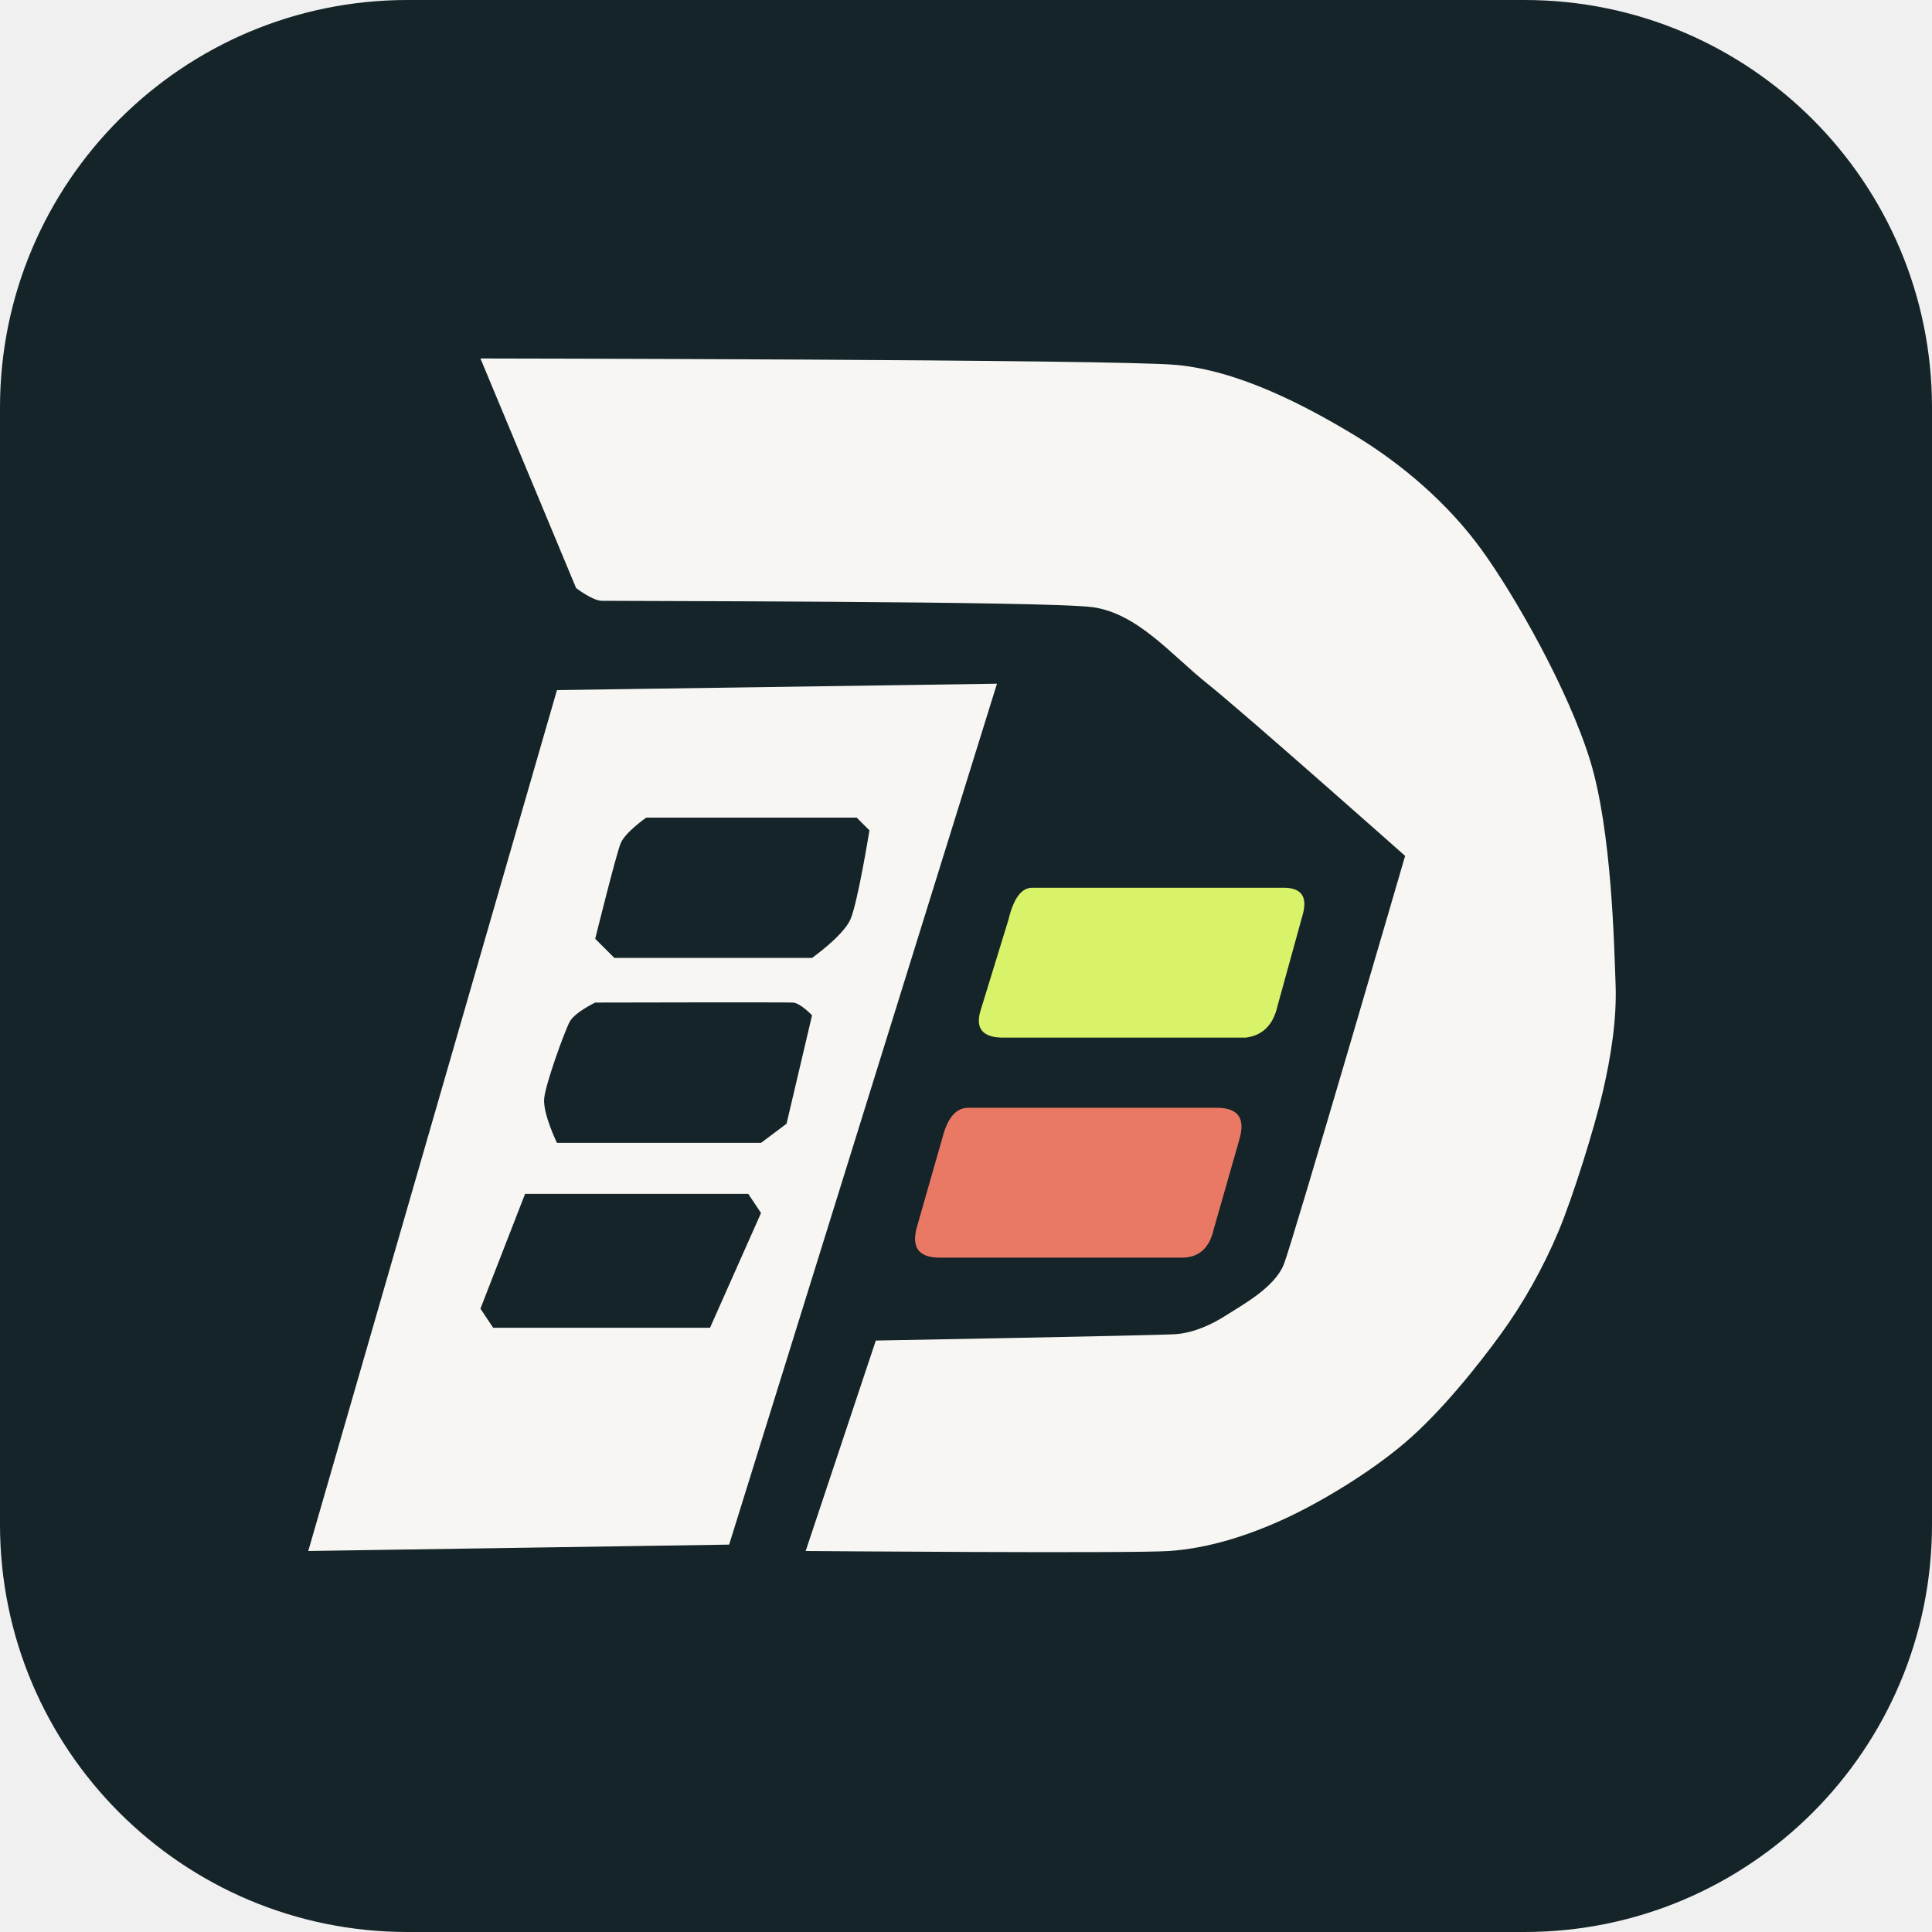
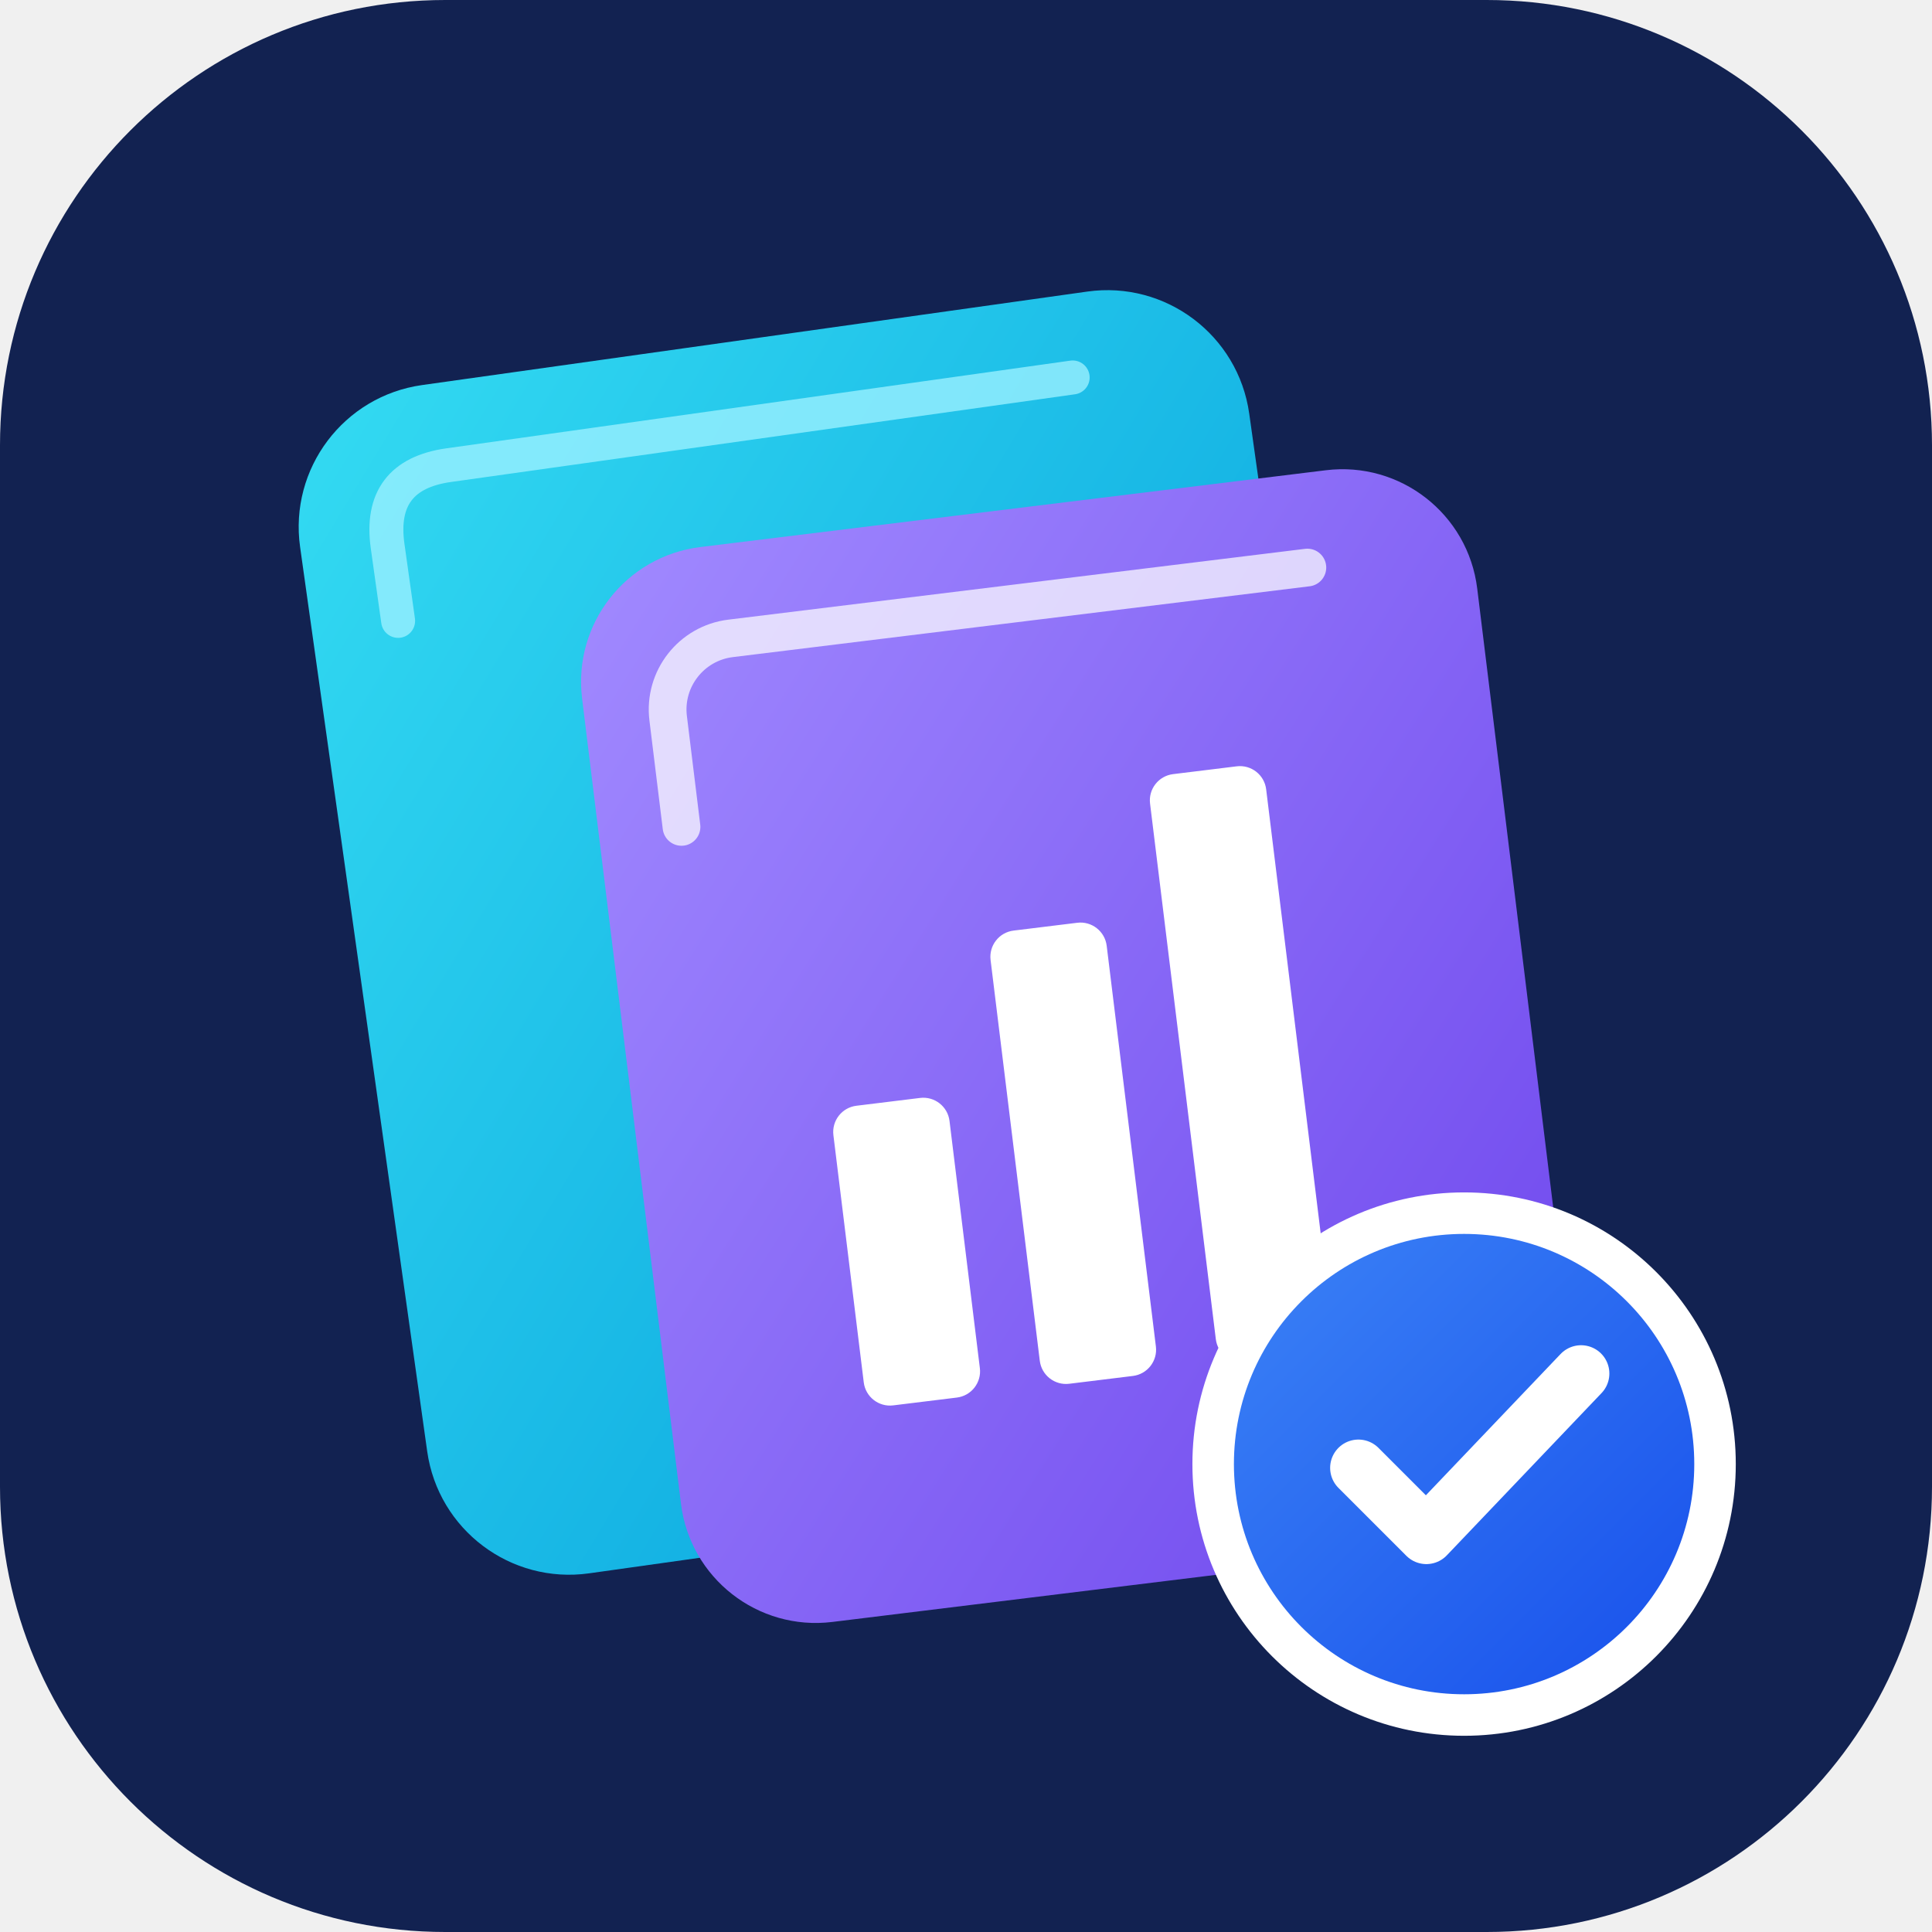
- <svg xmlns="http://www.w3.org/2000/svg" width="512" height="512" viewBox="0 0 512 512" role="img" aria-labelledby="title desc">
-   <rect width="512" height="512" rx="108" fill="#142428" />
-   <g transform="translate(80 95) scale(1.69) translate(-392 -149)">
-     <path fill="#F7F6F2" fill-rule="evenodd" d="M 420 149 L 435 185 C 435 185 437.53 186.95 439 187 C 440.47 187.05 508.93 187.03 516 188 C 523.07 188.97 528.41 195.55 534 200 C 539.59 204.45 565 227 565 227 C 565 227 547.44 287.3 546 291 C 544.56 294.7 539.37 297.47 537 299 C 534.63 300.53 531.81 301.8 529 302 C 526.19 302.2 482 303 482 303 L 471 336 C 471 336 521.85 336.41 528 336 C 534.15 335.59 540.4 333.57 546 331 C 551.6 328.43 559.36 323.81 565 319 C 570.64 314.19 576.44 306.9 580 302 C 583.56 297.1 586.65 291.58 589 286 C 591.35 280.42 594.73 269.5 596 264 C 597.27 258.5 598.22 252.64 598 247 C 597.78 241.36 597.43 223.11 594 212 C 590.57 200.89 582.21 186.19 577 179 C 571.79 171.81 564.6 165.59 557 161 C 549.4 156.41 538.89 150.87 529 150 C 519.11 149.13 420 149 420 149 Z M 501 200 L 432 201 L 393 336 L 459 335 L 501 200 Z M 438 240 C 438 240 441.28 226.72 442 225 C 442.72 223.28 446 221 446 221 L 479 221 L 481 223 C 481 223 479.15 234.45 478 237 C 476.85 239.55 472 243 472 243 L 441 243 L 438 240 Z M 430 265 C 430.25 262.61 433.22 254.46 434 253 C 434.78 251.54 438 250 438 250 C 438 250 467.81 249.93 469 250 C 470.19 250.07 472 252 472 252 L 468 269 L 464 272 L 432 272 C 432 272 429.75 267.39 430 265 Z M 420 298 L 427 280 L 462 280 L 464 283 L 456 301 L 422 301 L 420 298 Z" />
-     <path fill="#D8F36A" d="M 506.5 232 H 546 Q 550 232 549 236 L 545 250.5 Q 544 255 540 255.5 H 502 Q 497 255.5 498.5 251 L 502.8 237 Q 504 232 506.5 232 Z" />
-     <path fill="#E97965" d="M 496.5 266.5 H 535.5 Q 540.5 266.5 539 271.5 L 535 285.5 Q 534 290 530 290 H 492 Q 487 290 488.5 285 L 492.5 271 Q 493.7 266.5 496.5 266.5 Z" />
+ <svg xmlns="http://www.w3.org/2000/svg" width="512" height="512" viewBox="0 0 512 512">
+   <defs>
+     <linearGradient id="brandBlue" x1="0" y1="0" x2="1" y2="1">
+       <stop stop-color="#3B82F6" />
+       <stop offset="1" stop-color="#1850EB" />
+     </linearGradient>
+     <linearGradient id="cyanLayer" x1="0" y1="0" x2="1" y2="1">
+       <stop stop-color="#34DBF2" />
+       <stop offset="1" stop-color="#029BDB" />
+     </linearGradient>
+     <linearGradient id="purpleLayer" x1="0" y1="0" x2="1" y2="1">
+       <stop stop-color="#A18AFF" />
+       <stop offset="1" stop-color="#6E46ED" />
+     </linearGradient>
+     <linearGradient id="appBlue" x1="0" y1="0" x2="1" y2="1">
+       <stop stop-color="#428DFF" />
+       <stop offset=".55" stop-color="#2563EB" />
+       <stop offset="1" stop-color="#153EC5" />
+     </linearGradient>
+     <linearGradient id="tileBg" x1="0" y1="0" x2="1" y2="1">
+       <stop stop-color="#FFFFFF" />
+       <stop offset="1" stop-color="#F3F6FD" />
+     </linearGradient>
+     <linearGradient id="lightBlue" x1="0" y1="0" x2="1" y2="1">
+       <stop stop-color="#5CA6FF" />
+       <stop offset="1" stop-color="#2563EB" />
+     </linearGradient>
+   </defs>
+   <rect width="512" height="512" fill="#122251" rx="118" />
+   <g>
+     <g transform="rotate(-8 228 217)">
+       <rect x="91" y="87" width="254" height="318" rx="38" fill="url(#cyanLayer)" />
+       <path d="M114 148v-20q0-19 19-19h167" stroke="#99F0FF" stroke-width="9" opacity=".8" fill="none" stroke-linecap="round" />
+     </g>
+     <g transform="rotate(-7 282 249)">
+       <rect x="163" y="134" width="239" height="287" rx="36" fill="url(#purpleLayer)" />
+       <path d="M185 207v-29a19 19 0 0 1 19-19h154" fill="none" stroke="white" stroke-opacity=".72" stroke-width="10" stroke-linecap="round" />
+       <rect x="215" y="286" width="31" height="80" rx="7" fill="white" />
+       <rect x="262" y="245" width="31" height="121" rx="7" fill="white" />
+       <rect x="309" y="209" width="31" height="157" rx="7" fill="white" />
+     </g>
+     <circle cx="388" cy="388" r="72" fill="white" />
+     <circle cx="388" cy="388" r="61" fill="url(#brandBlue)" />
+     <path d="m360 389 18 18 41-43" fill="none" stroke="white" stroke-width="15" stroke-linecap="round" stroke-linejoin="round" />
  </g>
</svg>
